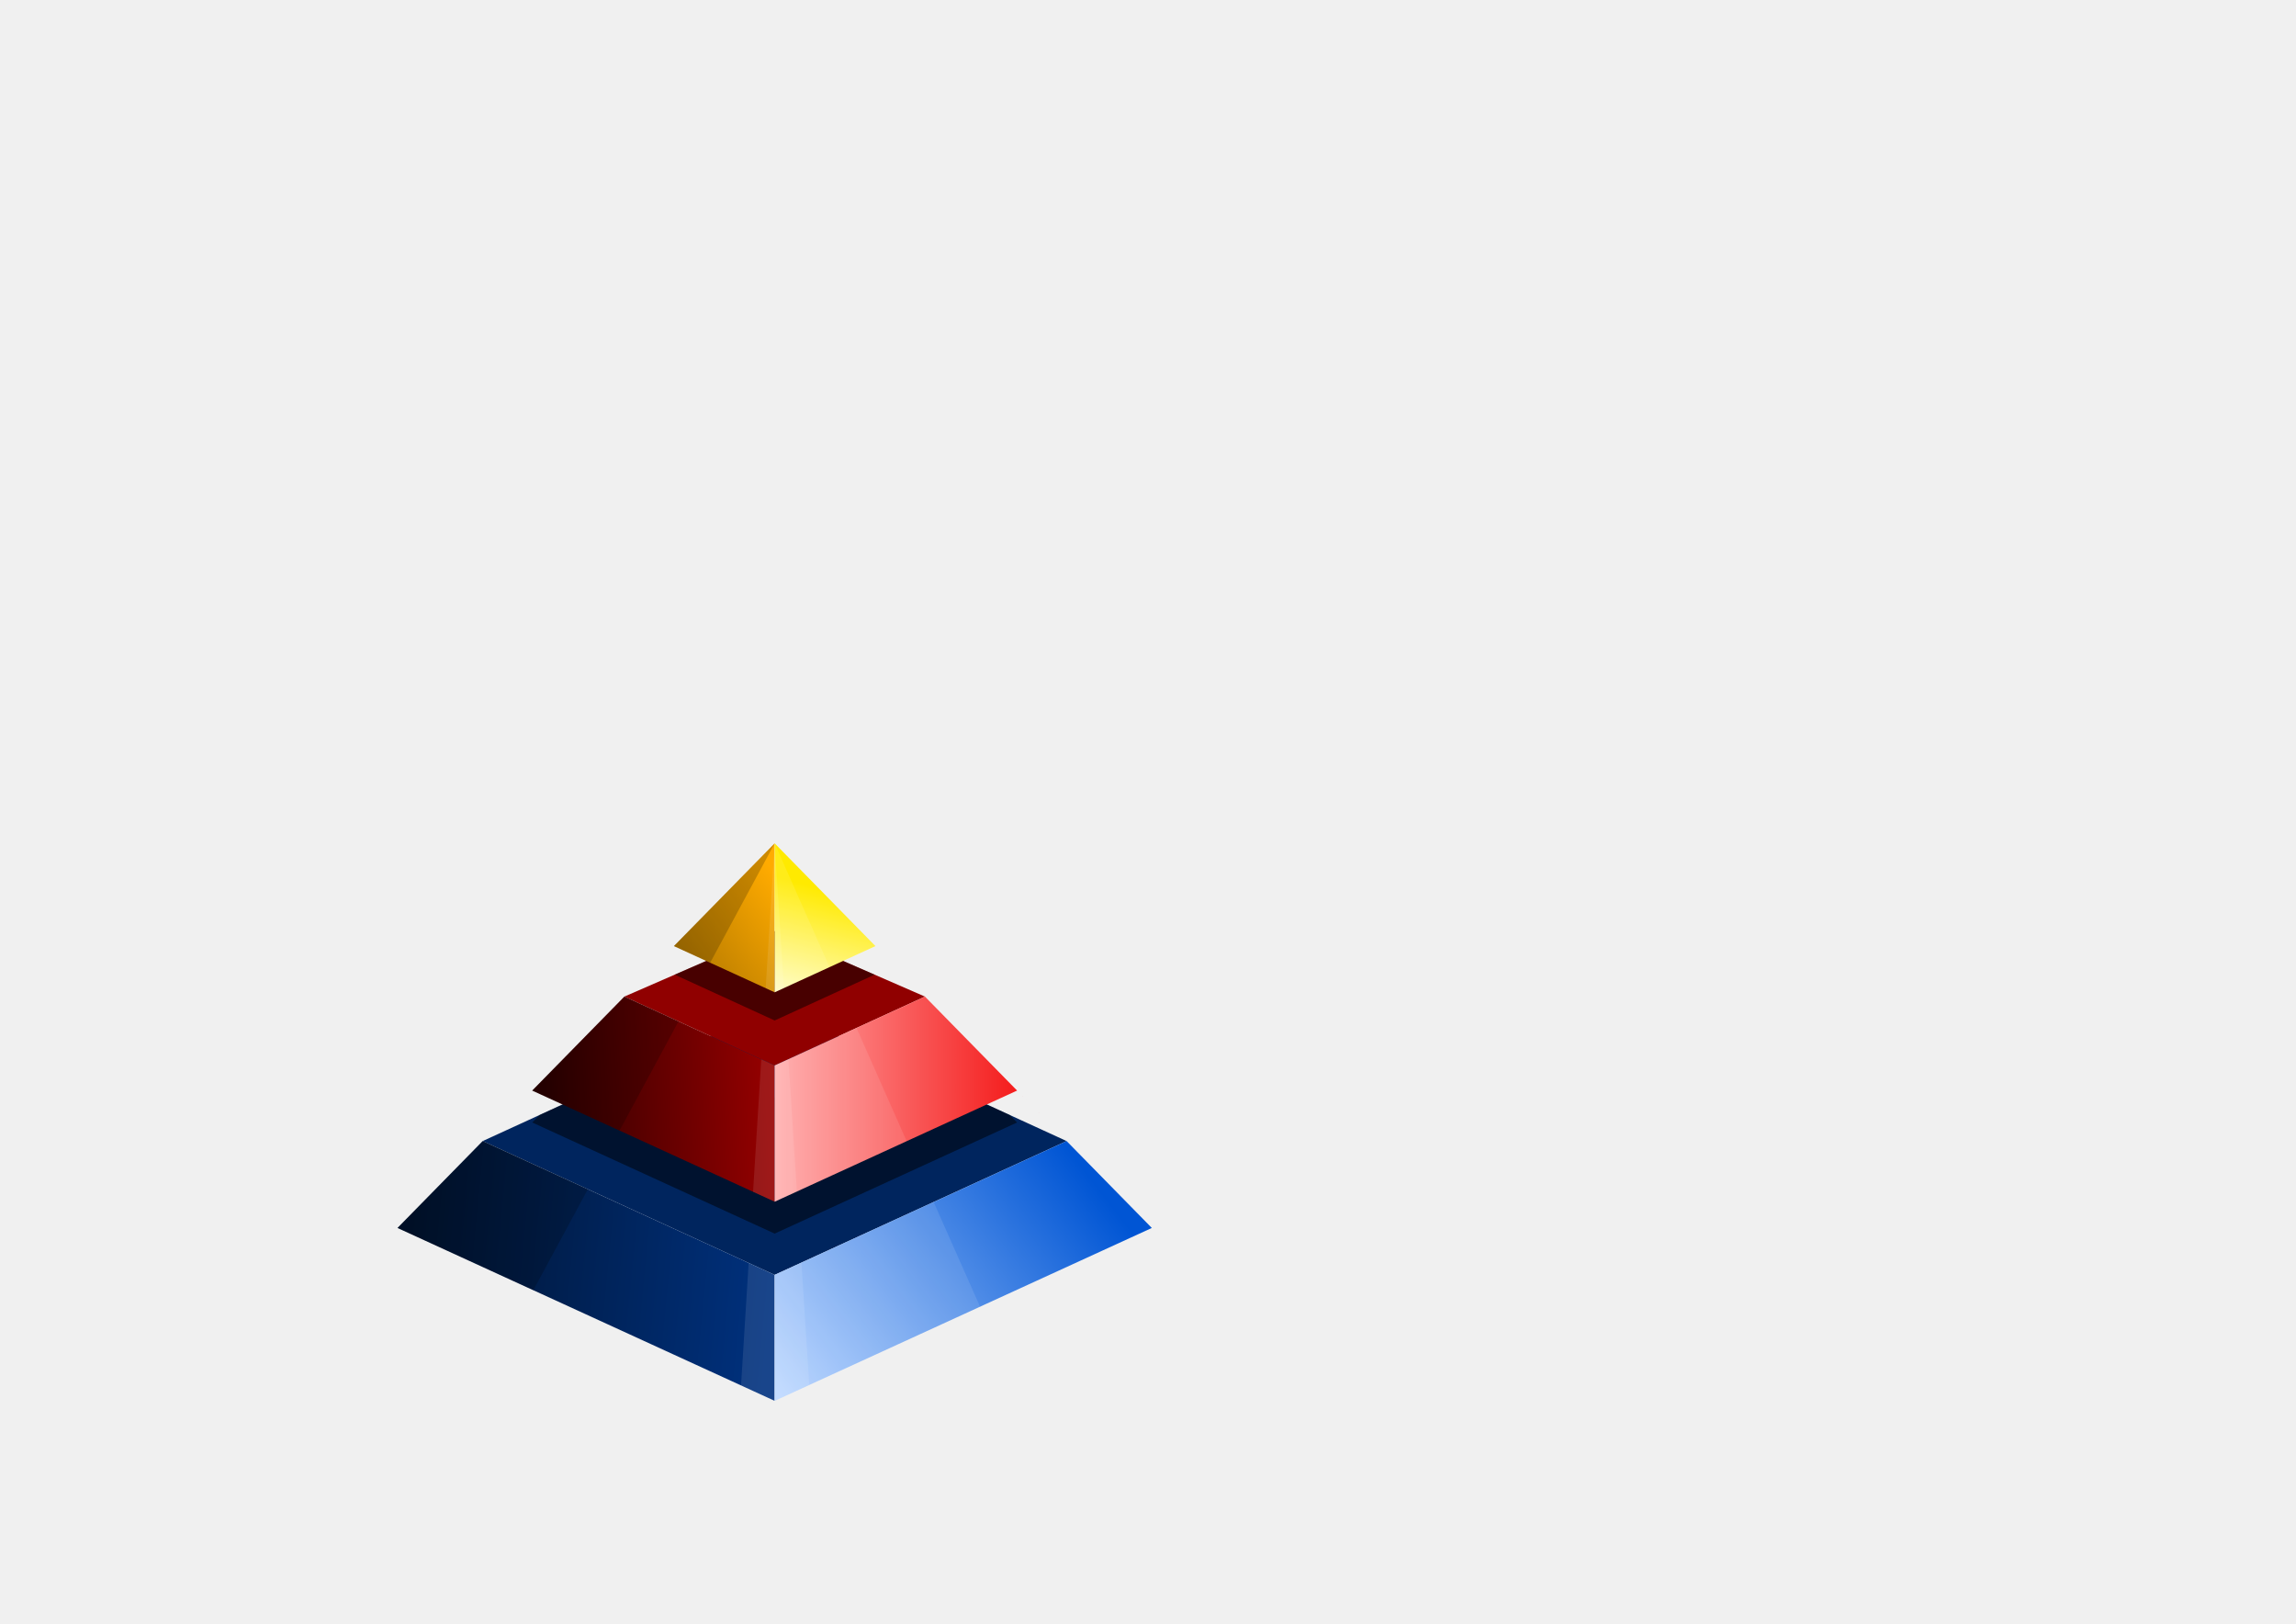
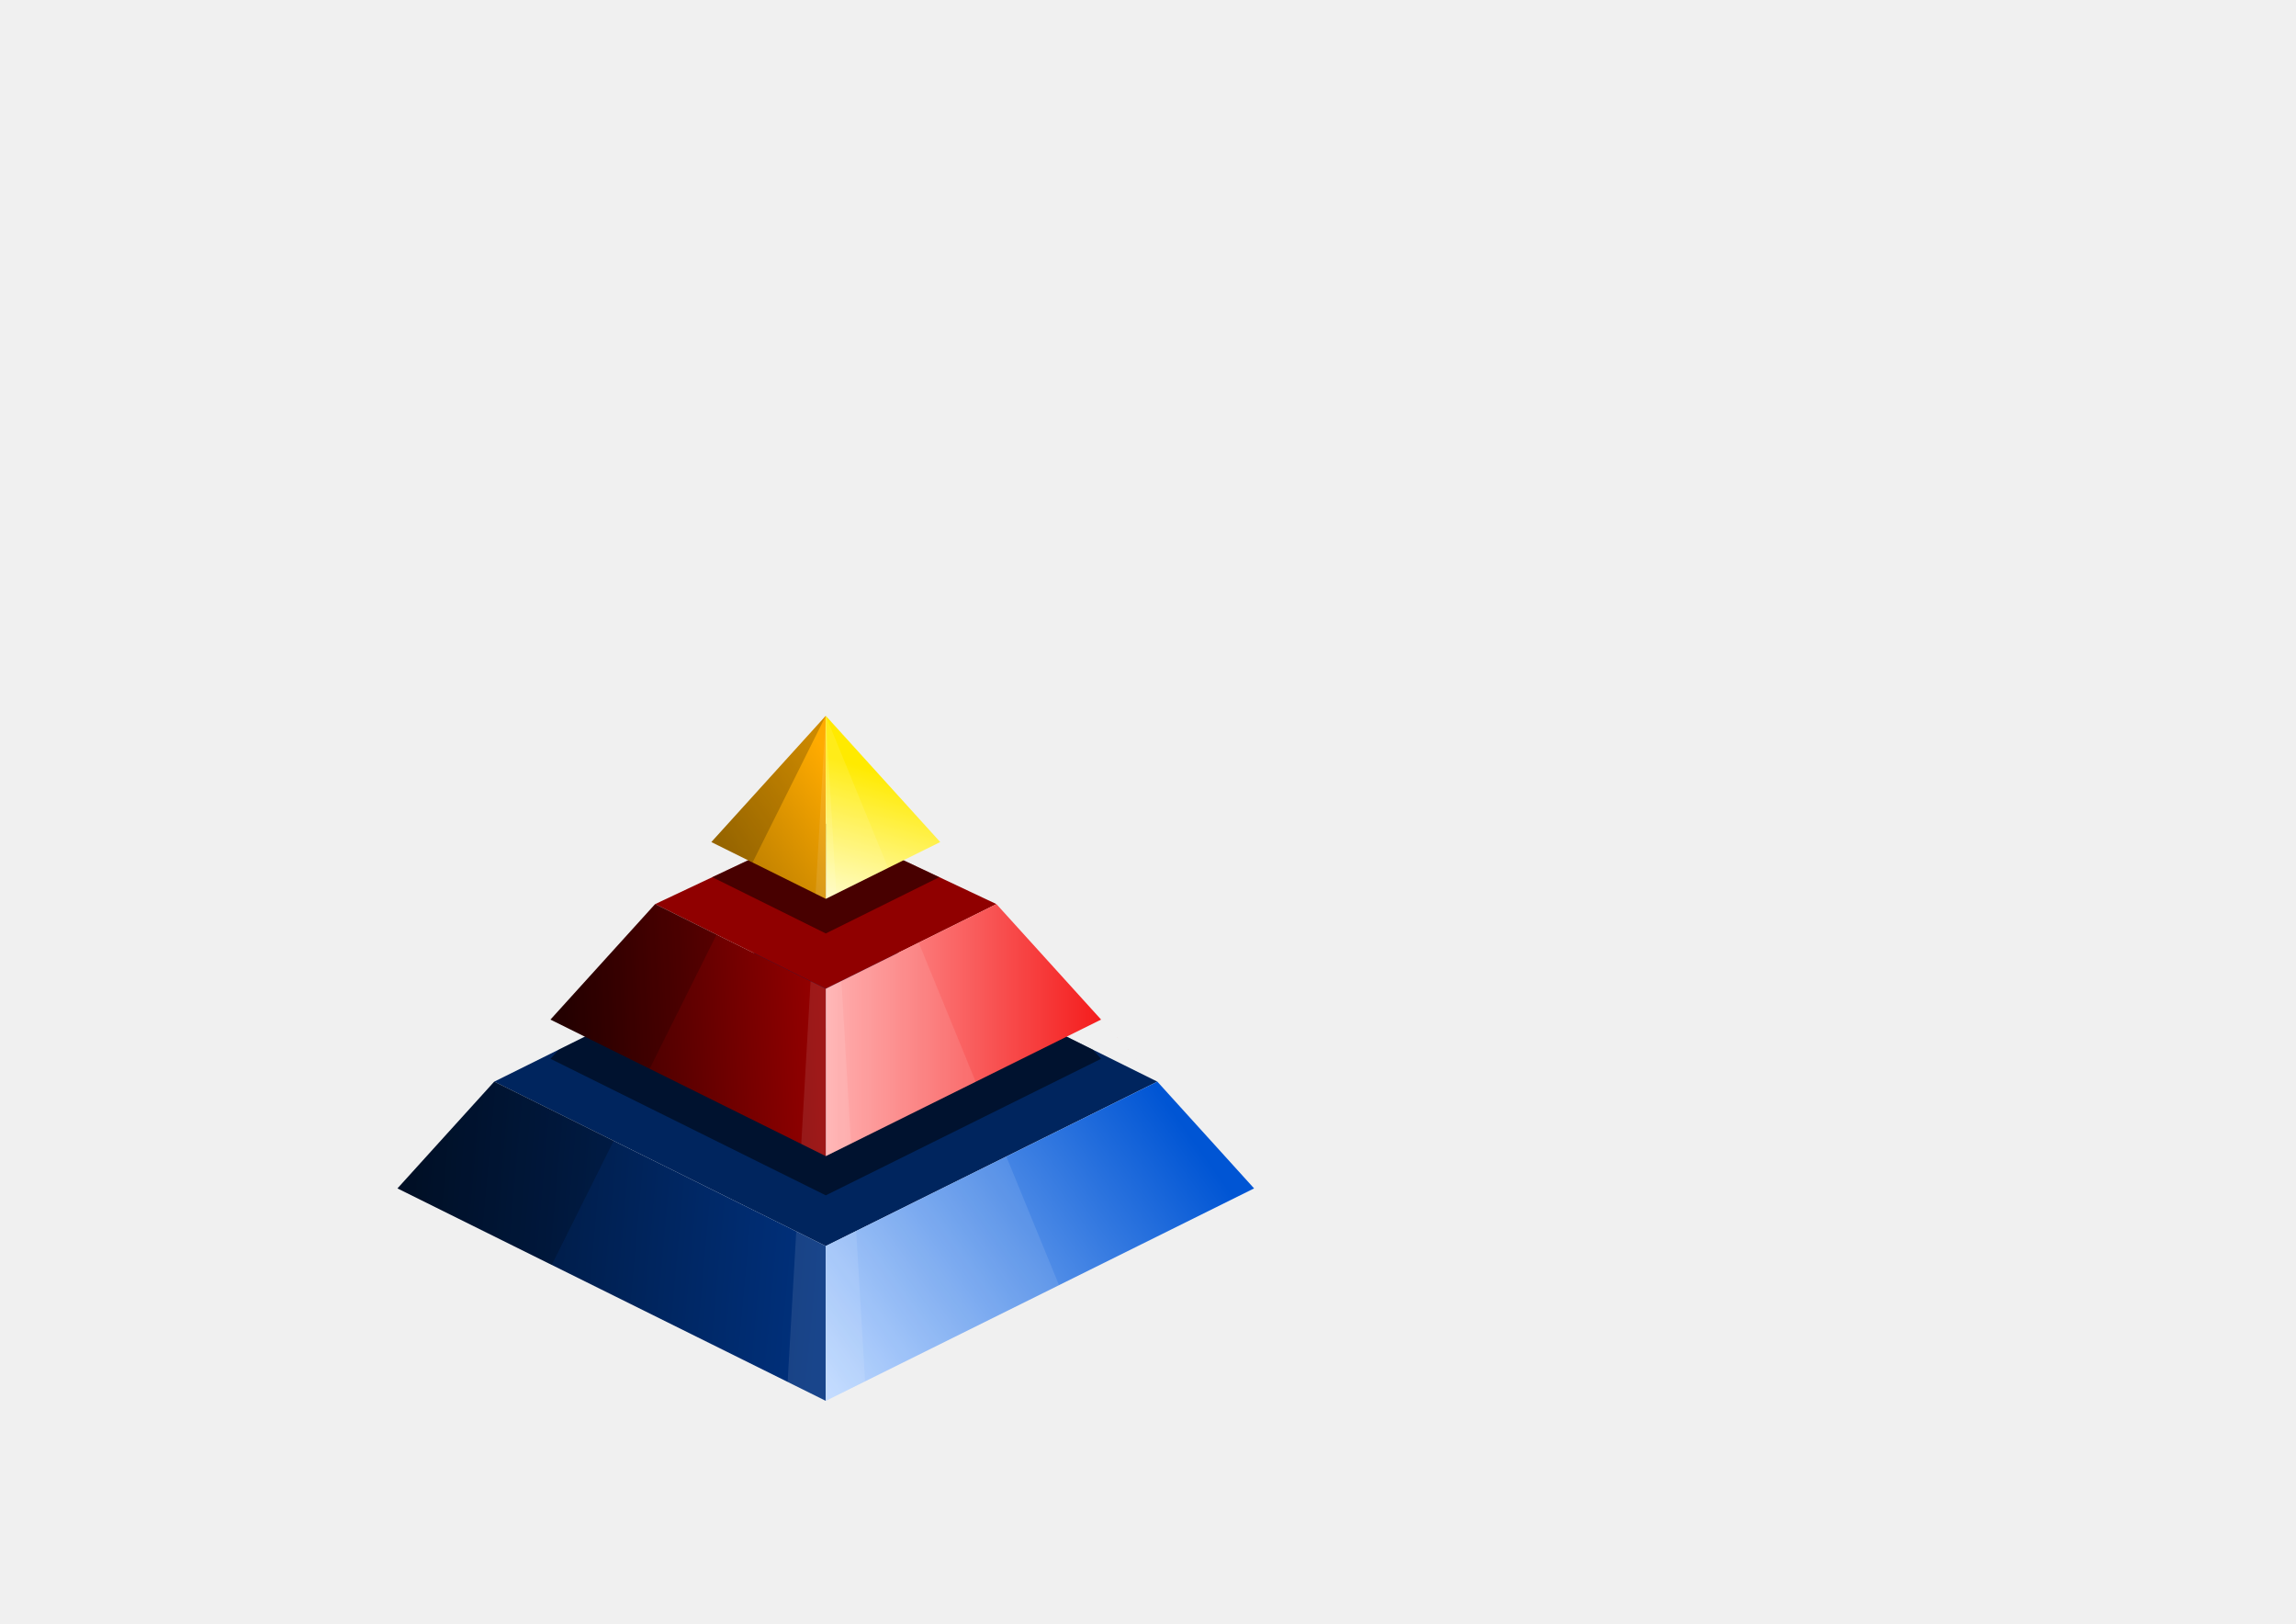
<svg xmlns="http://www.w3.org/2000/svg" xmlns:xlink="http://www.w3.org/1999/xlink" width="297mm" height="210mm" viewBox="0 0 297 210" version="1.1" id="svg8">
  <defs id="defs2">
    <linearGradient id="linearGradient1472">
      <stop style="stop-color:#00132f;stop-opacity:1" offset="0" id="stop1468" />
      <stop style="stop-color:#00317e;stop-opacity:1" offset="1" id="stop1470" />
    </linearGradient>
    <linearGradient id="linearGradient1464">
      <stop style="stop-color:#2d0000;stop-opacity:1" offset="0" id="stop1460" />
      <stop style="stop-color:#960000;stop-opacity:1" offset="1" id="stop1462" />
    </linearGradient>
    <linearGradient id="linearGradient1456">
      <stop style="stop-color:#bc7e00;stop-opacity:1" offset="0" id="stop1452" />
      <stop style="stop-color:#ffab00;stop-opacity:1" offset="1" id="stop1454" />
    </linearGradient>
    <linearGradient id="linearGradient1440">
      <stop style="stop-color:#b5d3ff;stop-opacity:1" offset="0" id="stop1436" />
      <stop style="stop-color:#0055d4;stop-opacity:1" offset="1" id="stop1438" />
    </linearGradient>
    <linearGradient id="linearGradient1424">
      <stop style="stop-color:#ffa7a7;stop-opacity:1" offset="0" id="stop1420" />
      <stop style="stop-color:#f20000;stop-opacity:1" offset="1" id="stop1422" />
    </linearGradient>
    <linearGradient id="linearGradient1416">
      <stop style="stop-color:#ffea00;stop-opacity:1;" offset="0" id="stop1412" />
      <stop style="stop-color:#fffbbb;stop-opacity:1" offset="1" id="stop1414" />
    </linearGradient>
    <linearGradient xlink:href="#linearGradient1416" id="linearGradient1418" x1="391.928" y1="431.685" x2="378.725" y2="483.674" gradientUnits="userSpaceOnUse" />
    <linearGradient xlink:href="#linearGradient1424" id="linearGradient1426" x1="378.73" y1="537.281" x2="521.465" y2="537.281" gradientUnits="userSpaceOnUse" />
    <linearGradient xlink:href="#linearGradient1440" id="linearGradient1442" x1="380.946" y1="681.086" x2="527.143" y2="568.123" gradientUnits="userSpaceOnUse" />
    <linearGradient xlink:href="#linearGradient1456" id="linearGradient1458" x1="332.975" y1="462.183" x2="379.062" y2="427.342" gradientUnits="userSpaceOnUse" />
    <linearGradient xlink:href="#linearGradient1464" id="linearGradient1466" x1="266.017" y1="530.284" x2="376.965" y2="524.06" gradientUnits="userSpaceOnUse" />
    <linearGradient xlink:href="#linearGradient1472" id="linearGradient1474" x1="198.881" y1="603.657" x2="378.73" y2="621.264" gradientUnits="userSpaceOnUse" />
  </defs>
  <g id="layer1">
-     <g id="g905">
-       <path style="fill:#00255e;stroke:none;stroke-width:0.265px;stroke-linecap:butt;stroke-linejoin:miter;stroke-opacity:1;fill-opacity:1" d="M 100.206,164.884 62.441,147.577 100.206,130.27 137.971,147.577 Z" id="path964" />
-       <path style="fill:#900000;stroke:none;stroke-width:0.265px;stroke-linecap:butt;stroke-linejoin:miter;stroke-opacity:1;fill-opacity:1" d="m 100.206,137.801 -19.439,-8.909 19.439,-8.467 19.439,8.467 z" id="path847" />
+     <g id="g905" transform="matrix(1.13557,0,0,1.228789,-6.970672,-41.45085)">
+       <path style="fill:#00255e;fill-opacity:1;stroke:none;stroke-width:0.265px;stroke-linecap:butt;stroke-linejoin:miter;stroke-opacity:1" d="M 100.206,164.884 62.441,147.577 100.206,130.27 137.971,147.577 Z" id="path964" />
+       <path style="fill:#900000;fill-opacity:1;stroke:none;stroke-width:0.265px;stroke-linecap:butt;stroke-linejoin:miter;stroke-opacity:1" d="m 100.206,137.801 -19.439,-8.909 19.439,-8.467 19.439,8.467 z" id="path847" />
      <path style="fill:url(#linearGradient1474);fill-opacity:1;stroke:none;stroke-width:1px;stroke-linecap:butt;stroke-linejoin:miter;stroke-opacity:1" d="M 235.996,557.771 194.334,600.25 378.73,684.756 v -61.572 z" transform="scale(0.2645833)" id="path945" />
-       <path id="path1507" style="opacity:0.5;fill:#000000;fill-opacity:1;stroke:none;stroke-width:1px;stroke-linecap:butt;stroke-linejoin:miter;stroke-opacity:1" d="M 330.652 514.393 L 263.797 545.031 L 260.203 548.695 L 378.73 603.014 L 497.258 548.695 L 493.664 545.031 L 426.809 514.393 L 378.73 536.426 L 330.652 514.393 z " transform="scale(0.2645833)" />
+       <path id="path1507" style="opacity:0.5;fill:#000000;fill-opacity:1;stroke:none;stroke-width:1px;stroke-linecap:butt;stroke-linejoin:miter;stroke-opacity:1" d="m 330.652,514.393 -66.855,30.639 -3.594,3.664 118.527,54.318 118.527,-54.318 -3.594,-3.664 -66.855,-30.639 -48.078,22.033 z" transform="scale(0.2645833)" />
      <path style="fill:url(#linearGradient1466);fill-opacity:1;stroke:none;stroke-width:1px;stroke-linecap:butt;stroke-linejoin:miter;stroke-opacity:1" d="m 305.26,487.152 -45.057,45.939 118.527,54.318 v -66.588 z" id="path943" transform="scale(0.2645833)" />
-       <path id="path1495" style="opacity:0.5;fill:#000000;fill-opacity:1;stroke:none;stroke-width:1px;stroke-linecap:butt;stroke-linejoin:miter;stroke-opacity:1" d="M 378.73 455.15 L 329.863 476.436 L 378.73 498.832 L 427.598 476.436 L 378.73 455.15 z " transform="scale(0.2645833)" />
+       <path id="path1495" style="opacity:0.5;fill:#000000;fill-opacity:1;stroke:none;stroke-width:1px;stroke-linecap:butt;stroke-linejoin:miter;stroke-opacity:1" d="m 378.73,455.15 -48.867,21.285 48.867,22.396 48.867,-22.396 z" transform="scale(0.2645833)" />
      <path style="fill:url(#linearGradient1458);fill-opacity:1;stroke:none;stroke-width:1px;stroke-linecap:butt;stroke-linejoin:miter;stroke-opacity:1" d="m 378.73,412.242 -49.264,50.229 49.264,22.578 z" transform="scale(0.2645833)" id="path901" />
      <path style="fill:url(#linearGradient1442);fill-opacity:1;stroke:none;stroke-width:1px;stroke-linecap:butt;stroke-linejoin:miter;stroke-opacity:1" d="m 521.465,557.771 -142.734,65.412 v 61.572 L 563.129,600.25 Z" transform="scale(0.2645833)" id="path952" />
      <path style="fill:url(#linearGradient1426);fill-opacity:1;stroke:none;stroke-width:1px;stroke-linecap:butt;stroke-linejoin:miter;stroke-opacity:1" d="m 452.201,487.152 -73.471,33.67 v 66.588 l 118.527,-54.318 24.207,24.68 z" transform="scale(0.2645833)" id="path950" />
      <path style="fill:url(#linearGradient1418);fill-opacity:1;stroke:none;stroke-width:1px;stroke-linecap:butt;stroke-linejoin:miter;stroke-opacity:1" d="m 378.73,412.242 v 72.807 l 49.266,-22.578 z" transform="scale(0.2645833)" id="path903" />
-       <path id="path1517" style="fill:#ffffff;stroke:none;stroke-width:1px;stroke-linecap:butt;stroke-linejoin:miter;stroke-opacity:1;fill-opacity:1;opacity:0.1" d="M 378.73 412.242 L 378.73 485.049 L 405.559 472.754 L 378.73 412.242 z M 418.74 502.486 L 378.73 520.822 L 378.73 587.41 L 443.275 557.83 L 418.74 502.486 z M 456.457 587.562 L 378.73 623.184 L 378.73 684.756 L 479.146 638.738 L 456.457 587.562 z " transform="scale(0.2645833)" />
-       <path id="path1540" style="fill:#000000;stroke:none;stroke-width:1px;stroke-linecap:butt;stroke-linejoin:miter;stroke-opacity:1;fill-opacity:1;opacity:0.2" d="M 378.73 412.242 L 329.467 462.471 L 347.209 470.602 L 378.73 412.242 z M 305.26 487.152 L 260.203 533.092 L 302.891 552.654 L 331.721 499.279 L 305.26 487.152 z M 235.996 557.771 L 194.334 600.25 L 260.746 630.686 L 287.404 581.33 L 235.996 557.771 z " transform="scale(0.2645833)" />
-       <path id="rect874" style="opacity:0.1;fill:#ffffff;stroke-width:1.626;fill-opacity:1" d="M 378.73 412.242 L 374.342 483.037 L 378.73 485.049 L 383.25 482.979 L 378.73 412.242 z M 385.471 517.734 L 378.73 520.822 L 372.186 517.822 L 368.172 582.57 L 378.73 587.41 L 389.604 582.428 L 385.471 517.734 z M 391.824 617.184 L 378.73 623.184 L 366.016 617.355 L 362.303 677.229 L 378.73 684.756 L 395.645 677.004 L 391.824 617.184 z " transform="scale(0.2645833)" />
+       <path id="path1517" style="opacity:0.1;fill:#ffffff;fill-opacity:1;stroke:none;stroke-width:1px;stroke-linecap:butt;stroke-linejoin:miter;stroke-opacity:1" d="m 378.73,412.242 v 72.807 l 26.828,-12.295 z m 40.01,90.244 -40.01,18.336 v 66.588 l 64.545,-29.58 z m 37.717,85.076 -77.727,35.621 v 61.572 l 100.416,-46.018 z" transform="scale(0.2645833)" />
+       <path id="path1540" style="opacity:0.2;fill:#000000;fill-opacity:1;stroke:none;stroke-width:1px;stroke-linecap:butt;stroke-linejoin:miter;stroke-opacity:1" d="m 378.73,412.242 -49.264,50.229 17.742,8.131 z m -73.471,74.91 -45.057,45.939 42.688,19.562 28.83,-53.375 z m -69.264,70.619 -41.662,42.479 66.412,30.436 26.658,-49.355 z" transform="scale(0.2645833)" />
+       <path id="rect874" style="opacity:0.1;fill:#ffffff;fill-opacity:1;stroke-width:1.626" d="m 378.73,412.242 -4.389,70.795 4.389,2.012 4.52,-2.07 z m 6.74,105.492 -6.74,3.088 -6.545,-3 -4.014,64.748 10.559,4.84 10.873,-4.982 z m 6.354,99.449 -13.094,6 -12.715,-5.828 -3.713,59.873 16.428,7.527 16.914,-7.752 z" transform="scale(0.2645833)" />
    </g>
  </g>
</svg>
